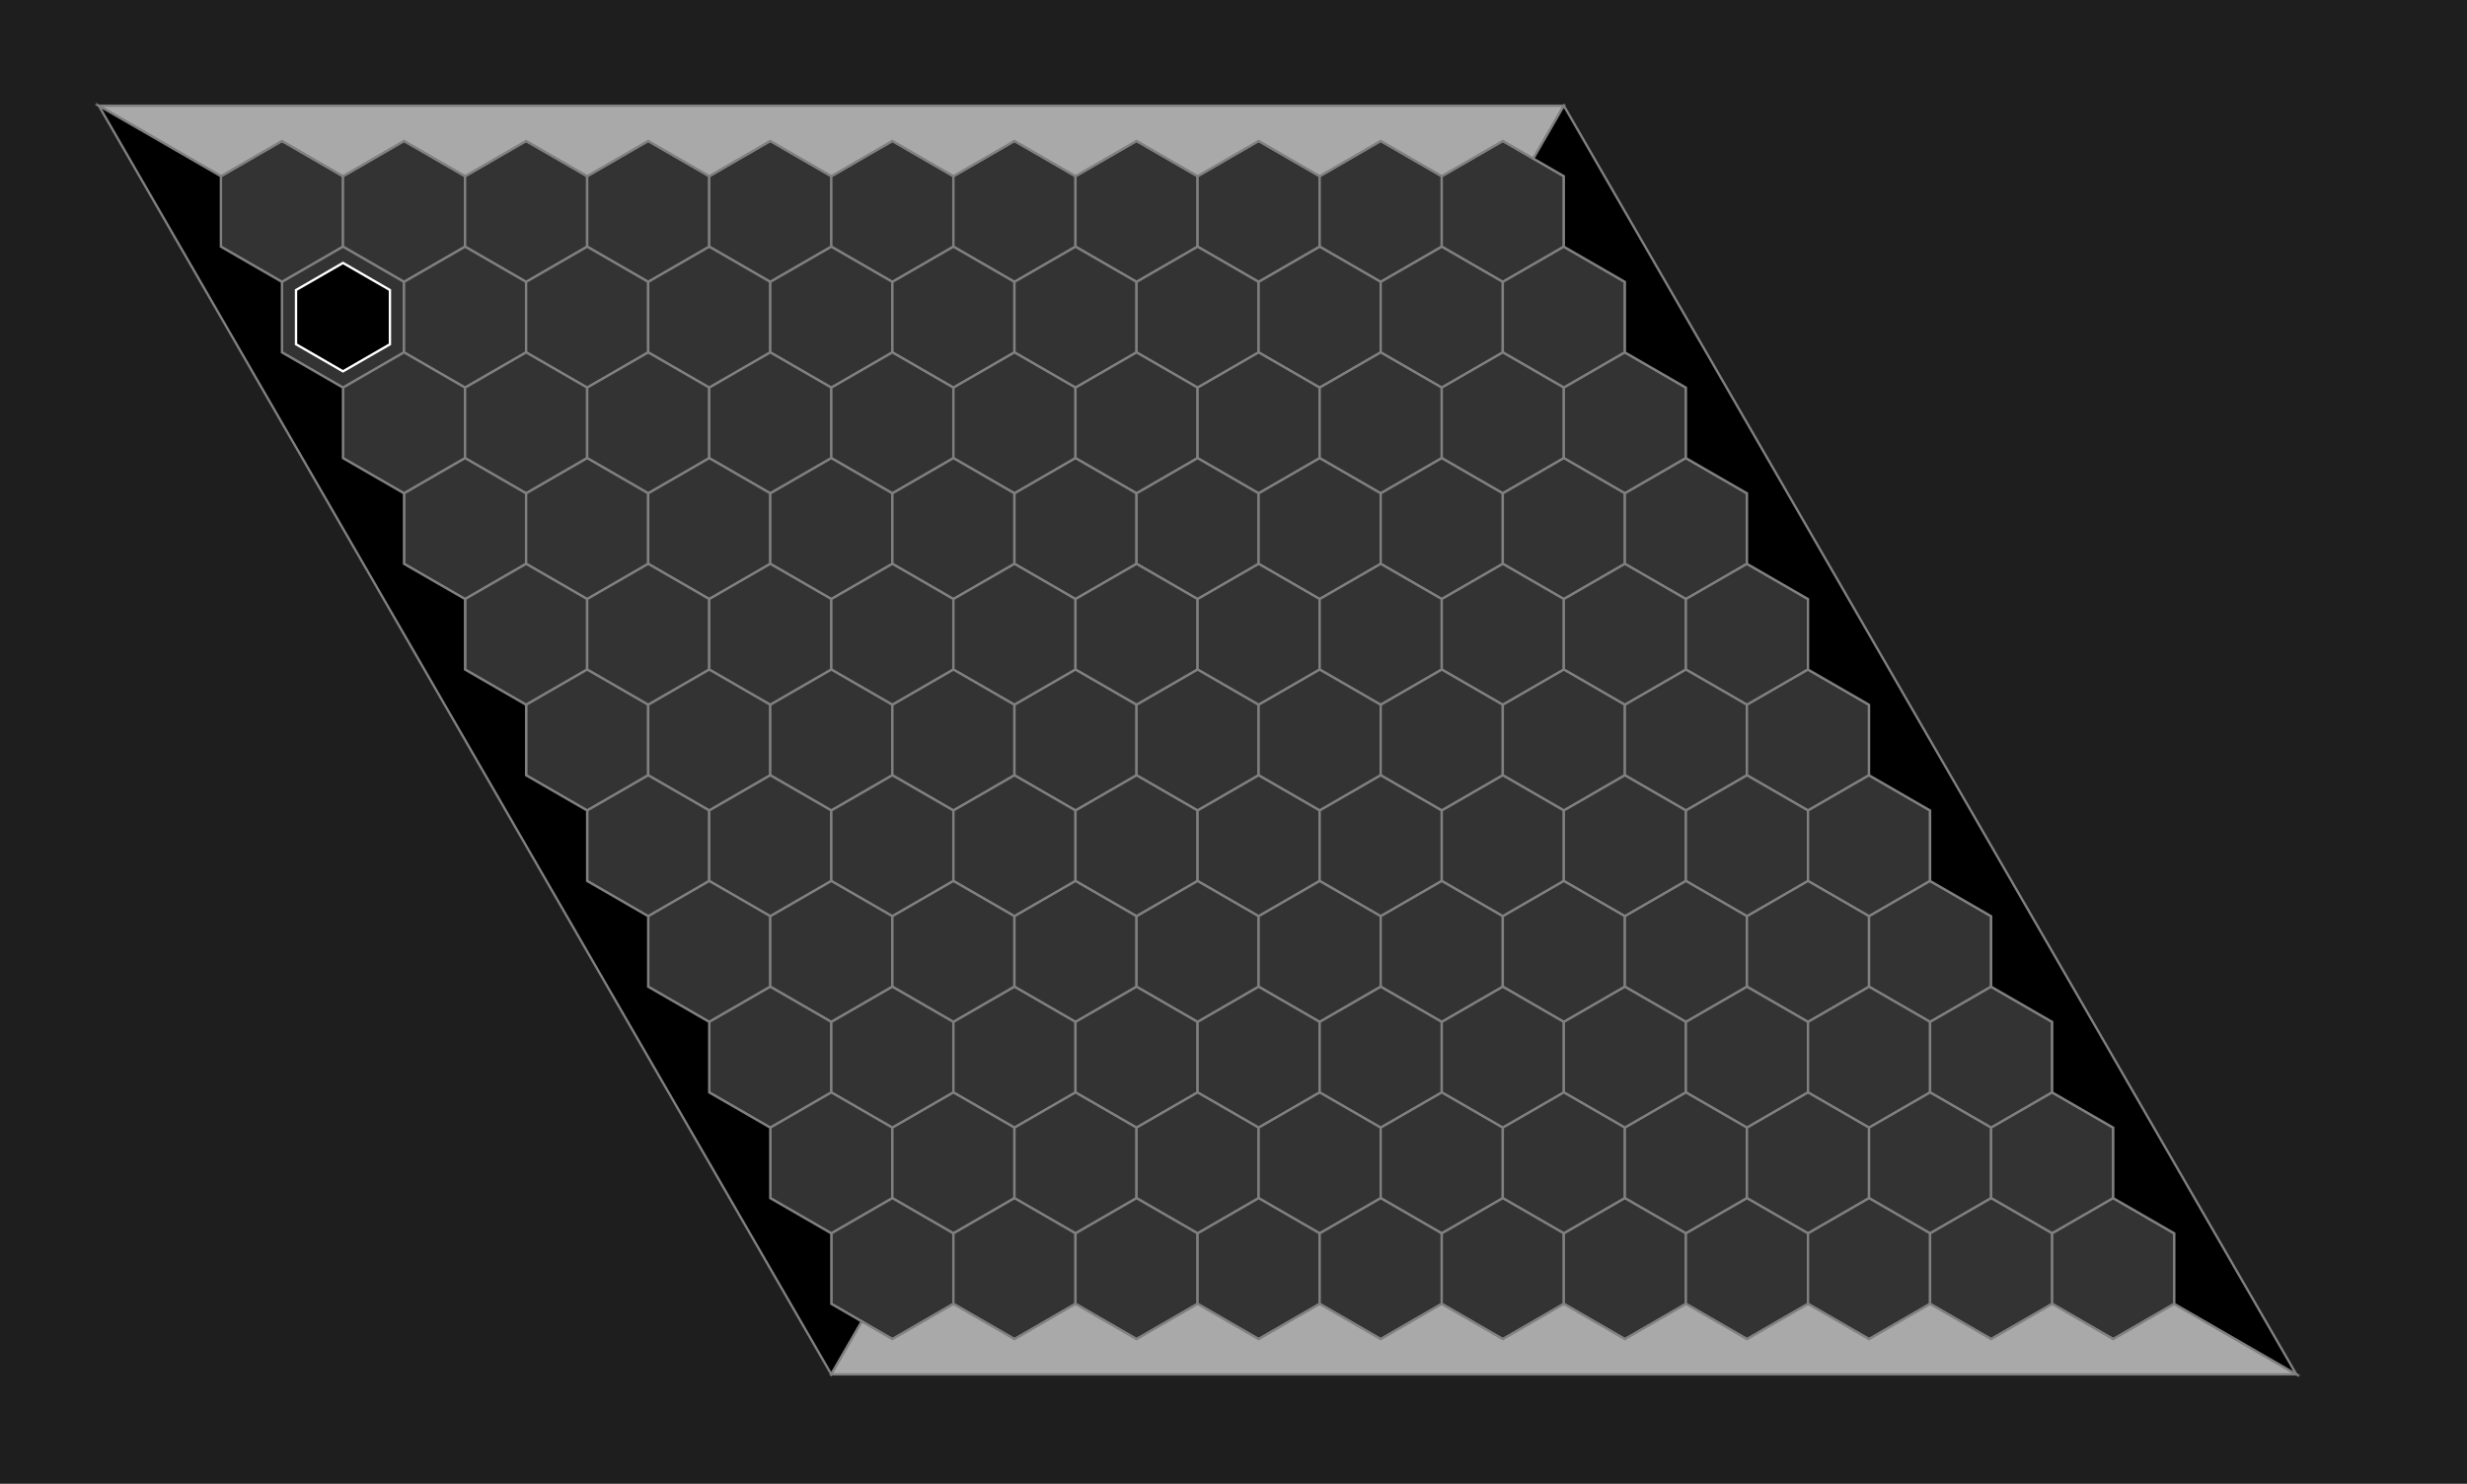
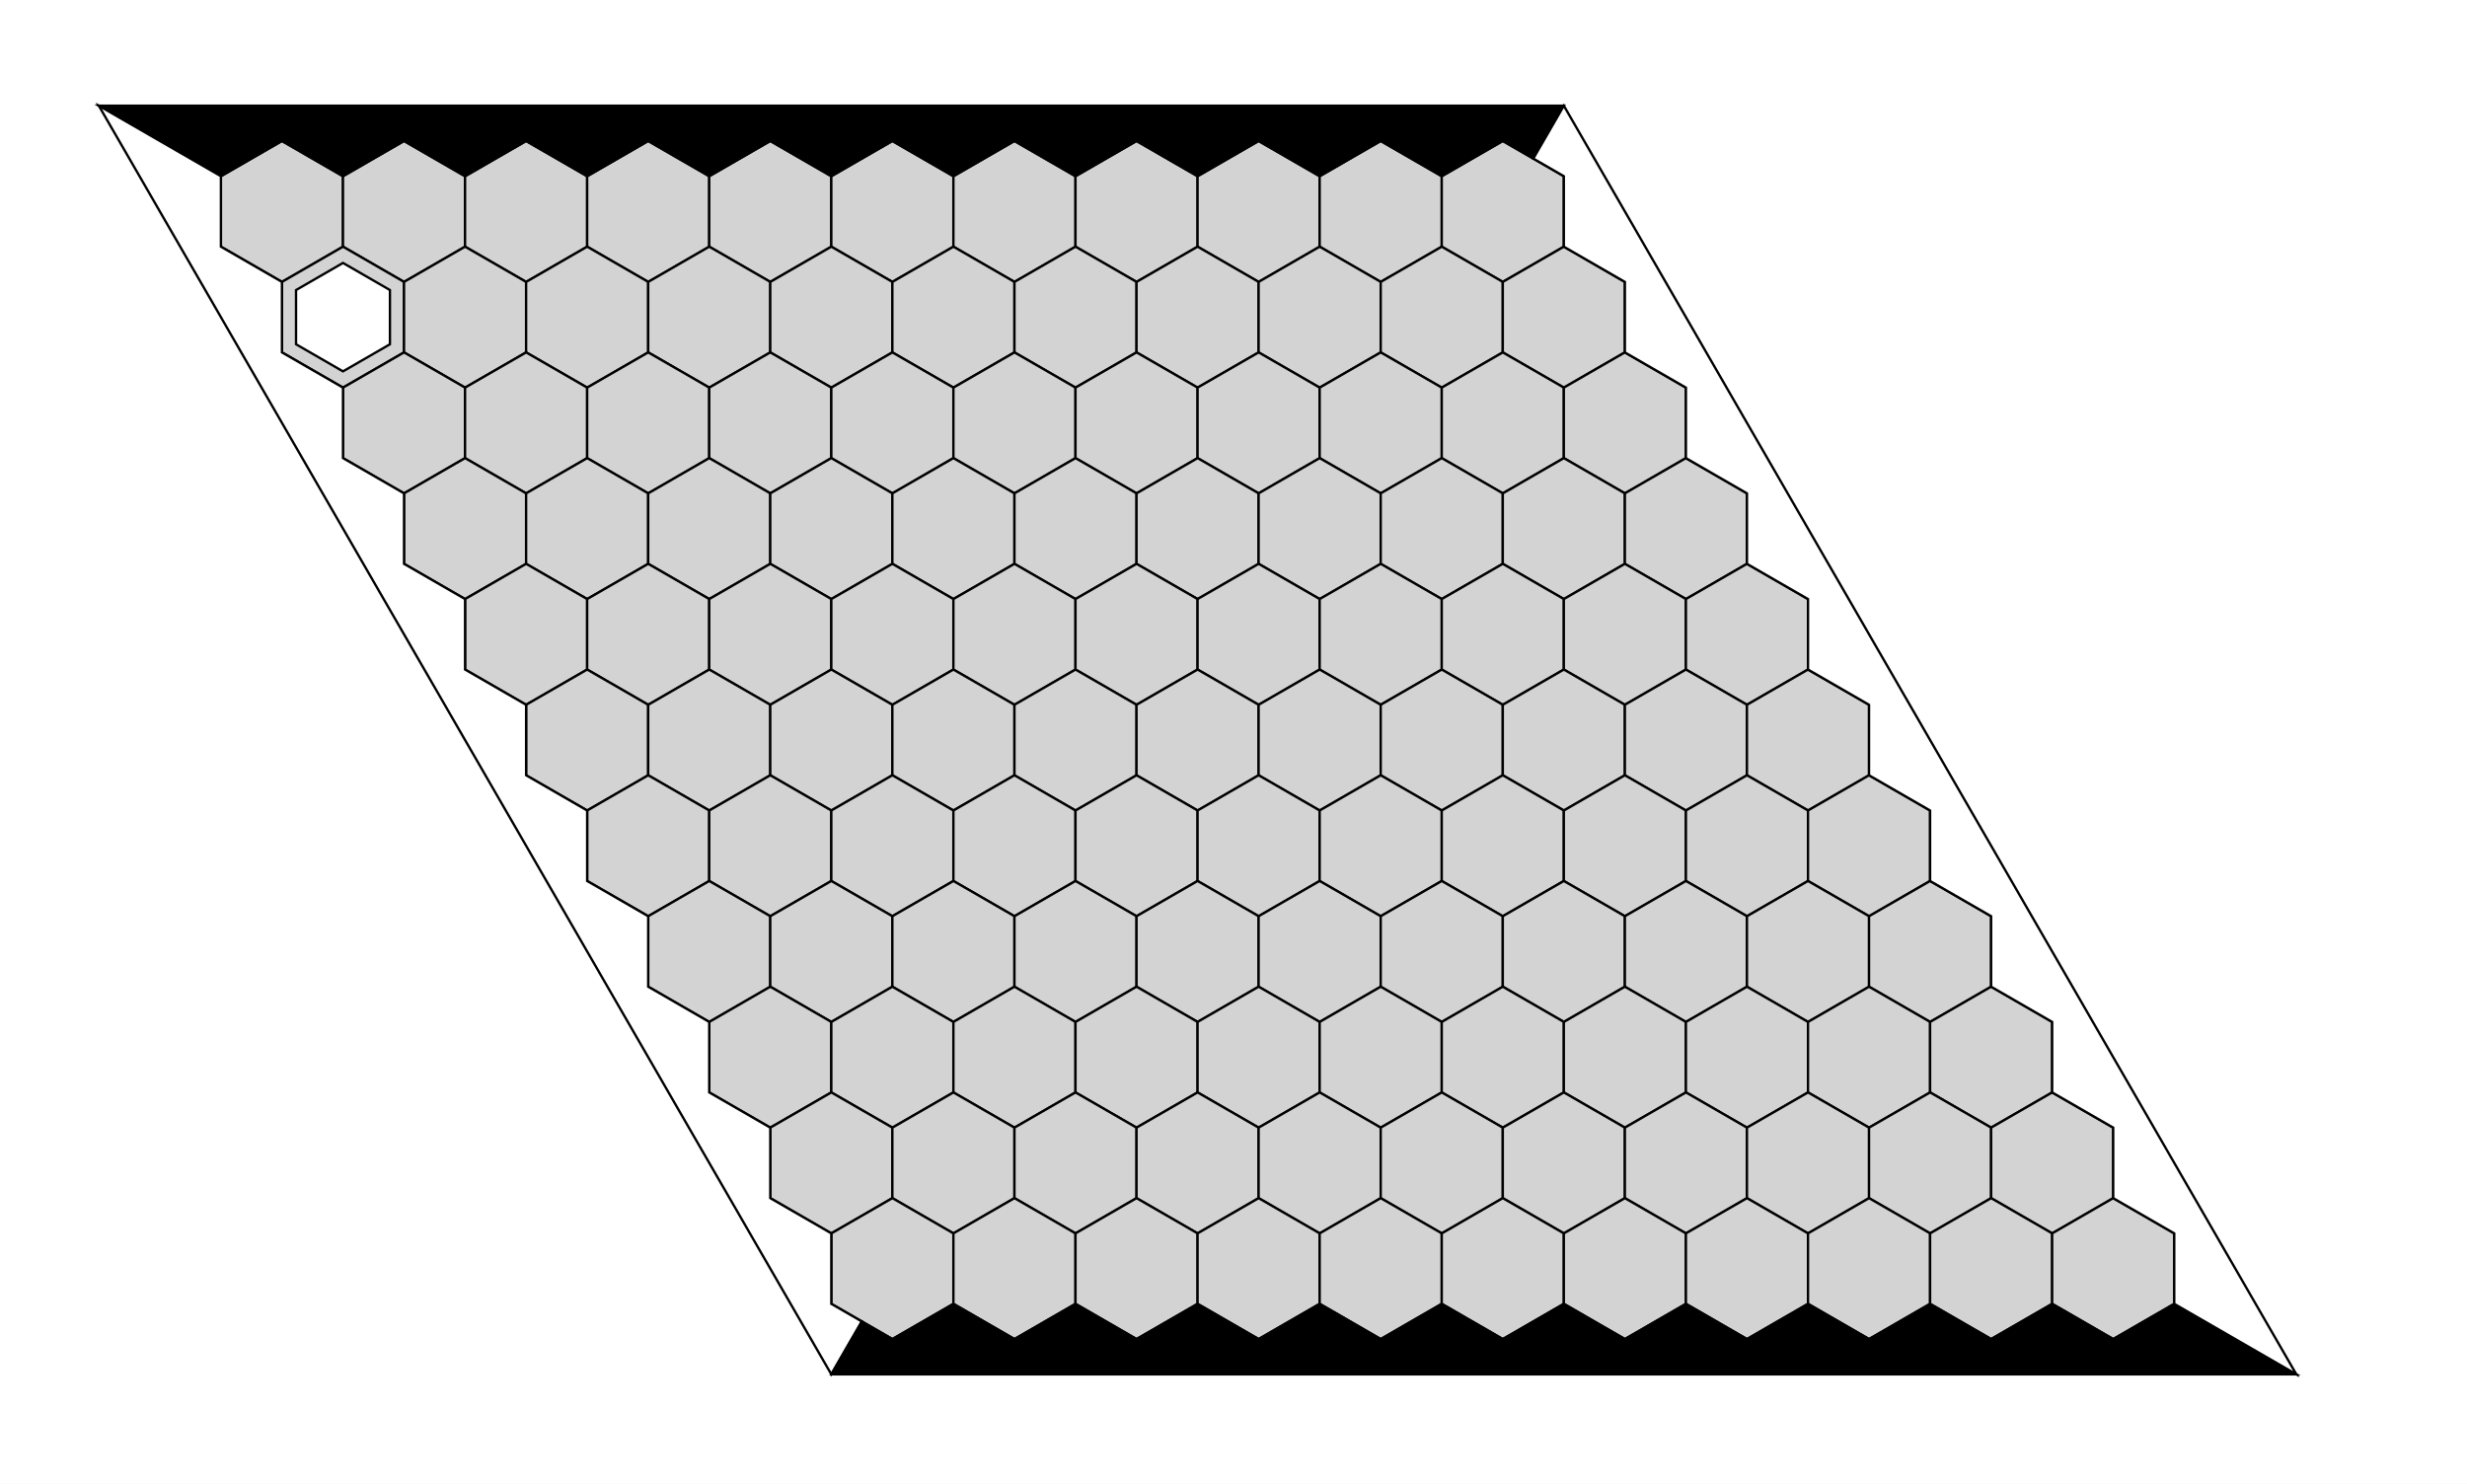
<svg xmlns="http://www.w3.org/2000/svg" baseProfile="full" height="315.789" version="1.1" width="525.0">
  <defs />
-   <rect fill="#1e1e1e" height="165.0" width="165.0" x="0" y="0" />
+   <rect fill="white" height="165.0" width="165.0" x="0" y="0" />
  <g transform="scale(1.0)">
-     <rect fill="#1e1e1e" height="315.789" width="525.0" x="0" y="0" />
+     <rect fill="white" height="315.789" width="525.0" x="0" y="0" />
    <g transform="translate(45.0,30.0) translate(15.0,15.0)">
-       <polygon fill="#333333" points="0.0,15.0 12.99,7.5 12.99,-7.5 -0.0,-15.0 -12.99,-7.5 -12.99,7.5" stroke="gray" stroke-width="0.5px" />
-       <polygon fill="#333333" points="25.981,15.0 38.971,7.5 38.971,-7.5 25.981,-15.0 12.99,-7.5 12.99,7.5" stroke="gray" stroke-width="0.5px" />
-       <polygon fill="#333333" points="51.962,15.0 64.952,7.5 64.952,-7.5 51.962,-15.0 38.971,-7.5 38.971,7.5" stroke="gray" stroke-width="0.5px" />
-       <polygon fill="#333333" points="77.942,15.0 90.933,7.5 90.933,-7.5 77.942,-15.0 64.952,-7.5 64.952,7.5" stroke="gray" stroke-width="0.5px" />
-       <polygon fill="#333333" points="103.923,15.0 116.913,7.5 116.913,-7.5 103.923,-15.0 90.933,-7.5 90.933,7.5" stroke="gray" stroke-width="0.5px" />
-       <polygon fill="#333333" points="129.904,15.0 142.894,7.5 142.894,-7.5 129.904,-15.0 116.913,-7.5 116.913,7.5" stroke="gray" stroke-width="0.5px" />
-       <polygon fill="#333333" points="155.885,15.0 168.875,7.5 168.875,-7.5 155.885,-15.0 142.894,-7.5 142.894,7.5" stroke="gray" stroke-width="0.5px" />
-       <polygon fill="#333333" points="181.865,15.0 194.856,7.5 194.856,-7.5 181.865,-15.0 168.875,-7.5 168.875,7.5" stroke="gray" stroke-width="0.5px" />
-       <polygon fill="#333333" points="207.846,15.0 220.837,7.5 220.837,-7.5 207.846,-15.0 194.856,-7.5 194.856,7.5" stroke="gray" stroke-width="0.5px" />
-       <polygon fill="#333333" points="233.827,15.0 246.817,7.5 246.817,-7.5 233.827,-15.0 220.837,-7.5 220.837,7.5" stroke="gray" stroke-width="0.5px" />
-       <polygon fill="#333333" points="259.808,15.0 272.798,7.5 272.798,-7.5 259.808,-15.0 246.817,-7.5 246.817,7.5" stroke="gray" stroke-width="0.5px" />
-       <polygon fill="#333333" points="12.99,37.5 25.981,30.0 25.981,15.0 12.99,7.5 0.0,15.0 0.0,30.0" stroke="gray" stroke-width="0.5px" />
-       <polygon fill="black" points="12.99,34.038 22.983,28.269 22.983,16.731 12.99,10.961 2.998,16.731 2.998,28.269" stroke="white" stroke-width="0.5px" />
-       <polygon fill="#333333" points="38.971,37.5 51.962,30.0 51.962,15.0 38.971,7.5 25.981,15.0 25.981,30.0" stroke="gray" stroke-width="0.5px" />
-       <polygon fill="#333333" points="64.952,37.5 77.942,30.0 77.942,15.0 64.952,7.5 51.962,15.0 51.962,30.0" stroke="gray" stroke-width="0.5px" />
-       <polygon fill="#333333" points="90.933,37.5 103.923,30.0 103.923,15.0 90.933,7.5 77.942,15.0 77.942,30.0" stroke="gray" stroke-width="0.5px" />
-       <polygon fill="#333333" points="116.913,37.5 129.904,30.0 129.904,15.0 116.913,7.5 103.923,15.0 103.923,30.0" stroke="gray" stroke-width="0.5px" />
-       <polygon fill="#333333" points="142.894,37.5 155.885,30.0 155.885,15.0 142.894,7.5 129.904,15.0 129.904,30.0" stroke="gray" stroke-width="0.5px" />
-       <polygon fill="#333333" points="168.875,37.5 181.865,30.0 181.865,15.0 168.875,7.5 155.885,15.0 155.885,30.0" stroke="gray" stroke-width="0.5px" />
-       <polygon fill="#333333" points="194.856,37.5 207.846,30.0 207.846,15.0 194.856,7.5 181.865,15.0 181.865,30.0" stroke="gray" stroke-width="0.5px" />
-       <polygon fill="#333333" points="220.837,37.5 233.827,30.0 233.827,15.0 220.837,7.5 207.846,15.0 207.846,30.0" stroke="gray" stroke-width="0.5px" />
-       <polygon fill="#333333" points="246.817,37.5 259.808,30.0 259.808,15.0 246.817,7.5 233.827,15.0 233.827,30.0" stroke="gray" stroke-width="0.5px" />
-       <polygon fill="#333333" points="272.798,37.5 285.788,30.0 285.788,15.0 272.798,7.5 259.808,15.0 259.808,30.0" stroke="gray" stroke-width="0.5px" />
-       <polygon fill="#333333" points="25.981,60.0 38.971,52.5 38.971,37.5 25.981,30.0 12.99,37.5 12.99,52.5" stroke="gray" stroke-width="0.5px" />
-       <polygon fill="#333333" points="51.962,60.0 64.952,52.5 64.952,37.5 51.962,30.0 38.971,37.5 38.971,52.5" stroke="gray" stroke-width="0.5px" />
-       <polygon fill="#333333" points="77.942,60.0 90.933,52.5 90.933,37.5 77.942,30.0 64.952,37.5 64.952,52.5" stroke="gray" stroke-width="0.5px" />
-       <polygon fill="#333333" points="103.923,60.0 116.913,52.5 116.913,37.5 103.923,30.0 90.933,37.5 90.933,52.5" stroke="gray" stroke-width="0.5px" />
-       <polygon fill="#333333" points="129.904,60.0 142.894,52.5 142.894,37.5 129.904,30.0 116.913,37.5 116.913,52.5" stroke="gray" stroke-width="0.5px" />
-       <polygon fill="#333333" points="155.885,60.0 168.875,52.5 168.875,37.5 155.885,30.0 142.894,37.5 142.894,52.5" stroke="gray" stroke-width="0.5px" />
-       <polygon fill="#333333" points="181.865,60.0 194.856,52.5 194.856,37.5 181.865,30.0 168.875,37.5 168.875,52.5" stroke="gray" stroke-width="0.5px" />
-       <polygon fill="#333333" points="207.846,60.0 220.837,52.5 220.837,37.5 207.846,30.0 194.856,37.5 194.856,52.5" stroke="gray" stroke-width="0.5px" />
-       <polygon fill="#333333" points="233.827,60.0 246.817,52.5 246.817,37.5 233.827,30.0 220.837,37.5 220.837,52.5" stroke="gray" stroke-width="0.5px" />
-       <polygon fill="#333333" points="259.808,60.0 272.798,52.5 272.798,37.5 259.808,30.0 246.817,37.5 246.817,52.5" stroke="gray" stroke-width="0.5px" />
-       <polygon fill="#333333" points="285.788,60.0 298.779,52.5 298.779,37.5 285.788,30.0 272.798,37.5 272.798,52.5" stroke="gray" stroke-width="0.5px" />
-       <polygon fill="#333333" points="38.971,82.5 51.962,75.0 51.962,60.0 38.971,52.5 25.981,60.0 25.981,75.0" stroke="gray" stroke-width="0.5px" />
-       <polygon fill="#333333" points="64.952,82.5 77.942,75.0 77.942,60.0 64.952,52.5 51.962,60.0 51.962,75.0" stroke="gray" stroke-width="0.5px" />
-       <polygon fill="#333333" points="90.933,82.5 103.923,75.0 103.923,60.0 90.933,52.5 77.942,60.0 77.942,75.0" stroke="gray" stroke-width="0.5px" />
-       <polygon fill="#333333" points="116.913,82.5 129.904,75.0 129.904,60.0 116.913,52.5 103.923,60.0 103.923,75.0" stroke="gray" stroke-width="0.5px" />
-       <polygon fill="#333333" points="142.894,82.5 155.885,75.0 155.885,60.0 142.894,52.5 129.904,60.0 129.904,75.0" stroke="gray" stroke-width="0.5px" />
-       <polygon fill="#333333" points="168.875,82.5 181.865,75.0 181.865,60.0 168.875,52.5 155.885,60.0 155.885,75.0" stroke="gray" stroke-width="0.5px" />
-       <polygon fill="#333333" points="194.856,82.5 207.846,75.0 207.846,60.0 194.856,52.5 181.865,60.0 181.865,75.0" stroke="gray" stroke-width="0.5px" />
-       <polygon fill="#333333" points="220.837,82.5 233.827,75.0 233.827,60.0 220.837,52.5 207.846,60.0 207.846,75.0" stroke="gray" stroke-width="0.5px" />
-       <polygon fill="#333333" points="246.817,82.5 259.808,75.0 259.808,60.0 246.817,52.5 233.827,60.0 233.827,75.0" stroke="gray" stroke-width="0.5px" />
-       <polygon fill="#333333" points="272.798,82.5 285.788,75.0 285.788,60.0 272.798,52.5 259.808,60.0 259.808,75.0" stroke="gray" stroke-width="0.5px" />
-       <polygon fill="#333333" points="298.779,82.5 311.769,75.0 311.769,60.0 298.779,52.5 285.788,60.0 285.788,75.0" stroke="gray" stroke-width="0.5px" />
-       <polygon fill="#333333" points="51.962,105.0 64.952,97.5 64.952,82.5 51.962,75.0 38.971,82.5 38.971,97.5" stroke="gray" stroke-width="0.5px" />
-       <polygon fill="#333333" points="77.942,105.0 90.933,97.5 90.933,82.5 77.942,75.0 64.952,82.5 64.952,97.5" stroke="gray" stroke-width="0.5px" />
-       <polygon fill="#333333" points="103.923,105.0 116.913,97.5 116.913,82.5 103.923,75.0 90.933,82.5 90.933,97.5" stroke="gray" stroke-width="0.5px" />
-       <polygon fill="#333333" points="129.904,105.0 142.894,97.5 142.894,82.5 129.904,75.0 116.913,82.5 116.913,97.5" stroke="gray" stroke-width="0.5px" />
-       <polygon fill="#333333" points="155.885,105.0 168.875,97.5 168.875,82.5 155.885,75.0 142.894,82.5 142.894,97.5" stroke="gray" stroke-width="0.5px" />
-       <polygon fill="#333333" points="181.865,105.0 194.856,97.5 194.856,82.5 181.865,75.0 168.875,82.5 168.875,97.5" stroke="gray" stroke-width="0.5px" />
-       <polygon fill="#333333" points="207.846,105.0 220.837,97.5 220.837,82.5 207.846,75.0 194.856,82.5 194.856,97.5" stroke="gray" stroke-width="0.5px" />
-       <polygon fill="#333333" points="233.827,105.0 246.817,97.5 246.817,82.5 233.827,75.0 220.837,82.5 220.837,97.5" stroke="gray" stroke-width="0.5px" />
-       <polygon fill="#333333" points="259.808,105.0 272.798,97.5 272.798,82.5 259.808,75.0 246.817,82.5 246.817,97.5" stroke="gray" stroke-width="0.5px" />
-       <polygon fill="#333333" points="285.788,105.0 298.779,97.5 298.779,82.5 285.788,75.0 272.798,82.5 272.798,97.5" stroke="gray" stroke-width="0.5px" />
-       <polygon fill="#333333" points="311.769,105.0 324.76,97.5 324.76,82.5 311.769,75.0 298.779,82.5 298.779,97.5" stroke="gray" stroke-width="0.5px" />
-       <polygon fill="#333333" points="64.952,127.5 77.942,120.0 77.942,105.0 64.952,97.5 51.962,105.0 51.962,120.0" stroke="gray" stroke-width="0.5px" />
-       <polygon fill="#333333" points="90.933,127.5 103.923,120.0 103.923,105.0 90.933,97.5 77.942,105.0 77.942,120.0" stroke="gray" stroke-width="0.5px" />
-       <polygon fill="#333333" points="116.913,127.5 129.904,120.0 129.904,105.0 116.913,97.5 103.923,105.0 103.923,120.0" stroke="gray" stroke-width="0.5px" />
-       <polygon fill="#333333" points="142.894,127.5 155.885,120.0 155.885,105.0 142.894,97.5 129.904,105.0 129.904,120.0" stroke="gray" stroke-width="0.5px" />
-       <polygon fill="#333333" points="168.875,127.5 181.865,120.0 181.865,105.0 168.875,97.5 155.885,105.0 155.885,120.0" stroke="gray" stroke-width="0.5px" />
-       <polygon fill="#333333" points="194.856,127.5 207.846,120.0 207.846,105.0 194.856,97.5 181.865,105.0 181.865,120.0" stroke="gray" stroke-width="0.5px" />
-       <polygon fill="#333333" points="220.837,127.5 233.827,120.0 233.827,105.0 220.837,97.5 207.846,105.0 207.846,120.0" stroke="gray" stroke-width="0.5px" />
-       <polygon fill="#333333" points="246.817,127.5 259.808,120.0 259.808,105.0 246.817,97.5 233.827,105.0 233.827,120.0" stroke="gray" stroke-width="0.5px" />
-       <polygon fill="#333333" points="272.798,127.5 285.788,120.0 285.788,105.0 272.798,97.5 259.808,105.0 259.808,120.0" stroke="gray" stroke-width="0.5px" />
-       <polygon fill="#333333" points="298.779,127.5 311.769,120.0 311.769,105.0 298.779,97.5 285.788,105.0 285.788,120.0" stroke="gray" stroke-width="0.5px" />
-       <polygon fill="#333333" points="324.76,127.5 337.75,120.0 337.75,105.0 324.76,97.5 311.769,105.0 311.769,120.0" stroke="gray" stroke-width="0.5px" />
-       <polygon fill="#333333" points="77.942,150.0 90.933,142.5 90.933,127.5 77.942,120.0 64.952,127.5 64.952,142.5" stroke="gray" stroke-width="0.5px" />
-       <polygon fill="#333333" points="103.923,150.0 116.913,142.5 116.913,127.5 103.923,120.0 90.933,127.5 90.933,142.5" stroke="gray" stroke-width="0.5px" />
-       <polygon fill="#333333" points="129.904,150.0 142.894,142.5 142.894,127.5 129.904,120.0 116.913,127.5 116.913,142.5" stroke="gray" stroke-width="0.5px" />
-       <polygon fill="#333333" points="155.885,150.0 168.875,142.5 168.875,127.5 155.885,120.0 142.894,127.5 142.894,142.5" stroke="gray" stroke-width="0.5px" />
-       <polygon fill="#333333" points="181.865,150.0 194.856,142.5 194.856,127.5 181.865,120.0 168.875,127.5 168.875,142.5" stroke="gray" stroke-width="0.5px" />
-       <polygon fill="#333333" points="207.846,150.0 220.837,142.5 220.837,127.5 207.846,120.0 194.856,127.5 194.856,142.5" stroke="gray" stroke-width="0.5px" />
-       <polygon fill="#333333" points="233.827,150.0 246.817,142.5 246.817,127.5 233.827,120.0 220.837,127.5 220.837,142.5" stroke="gray" stroke-width="0.5px" />
-       <polygon fill="#333333" points="259.808,150.0 272.798,142.5 272.798,127.5 259.808,120.0 246.817,127.5 246.817,142.5" stroke="gray" stroke-width="0.5px" />
-       <polygon fill="#333333" points="285.788,150.0 298.779,142.5 298.779,127.5 285.788,120.0 272.798,127.5 272.798,142.5" stroke="gray" stroke-width="0.5px" />
-       <polygon fill="#333333" points="311.769,150.0 324.76,142.5 324.76,127.5 311.769,120.0 298.779,127.5 298.779,142.5" stroke="gray" stroke-width="0.5px" />
-       <polygon fill="#333333" points="337.75,150.0 350.74,142.5 350.74,127.5 337.75,120.0 324.76,127.5 324.76,142.5" stroke="gray" stroke-width="0.5px" />
-       <polygon fill="#333333" points="90.933,172.5 103.923,165.0 103.923,150.0 90.933,142.5 77.942,150.0 77.942,165.0" stroke="gray" stroke-width="0.5px" />
-       <polygon fill="#333333" points="116.913,172.5 129.904,165.0 129.904,150.0 116.913,142.5 103.923,150.0 103.923,165.0" stroke="gray" stroke-width="0.5px" />
-       <polygon fill="#333333" points="142.894,172.5 155.885,165.0 155.885,150.0 142.894,142.5 129.904,150.0 129.904,165.0" stroke="gray" stroke-width="0.5px" />
-       <polygon fill="#333333" points="168.875,172.5 181.865,165.0 181.865,150.0 168.875,142.5 155.885,150.0 155.885,165.0" stroke="gray" stroke-width="0.5px" />
-       <polygon fill="#333333" points="194.856,172.5 207.846,165.0 207.846,150.0 194.856,142.5 181.865,150.0 181.865,165.0" stroke="gray" stroke-width="0.5px" />
-       <polygon fill="#333333" points="220.837,172.5 233.827,165.0 233.827,150.0 220.837,142.5 207.846,150.0 207.846,165.0" stroke="gray" stroke-width="0.5px" />
-       <polygon fill="#333333" points="246.817,172.5 259.808,165.0 259.808,150.0 246.817,142.5 233.827,150.0 233.827,165.0" stroke="gray" stroke-width="0.5px" />
-       <polygon fill="#333333" points="272.798,172.5 285.788,165.0 285.788,150.0 272.798,142.5 259.808,150.0 259.808,165.0" stroke="gray" stroke-width="0.5px" />
-       <polygon fill="#333333" points="298.779,172.5 311.769,165.0 311.769,150.0 298.779,142.5 285.788,150.0 285.788,165.0" stroke="gray" stroke-width="0.5px" />
-       <polygon fill="#333333" points="324.76,172.5 337.75,165.0 337.75,150.0 324.76,142.5 311.769,150.0 311.769,165.0" stroke="gray" stroke-width="0.5px" />
-       <polygon fill="#333333" points="350.74,172.5 363.731,165.0 363.731,150.0 350.74,142.5 337.75,150.0 337.75,165.0" stroke="gray" stroke-width="0.5px" />
-       <polygon fill="#333333" points="103.923,195.0 116.913,187.5 116.913,172.5 103.923,165.0 90.933,172.5 90.933,187.5" stroke="gray" stroke-width="0.5px" />
-       <polygon fill="#333333" points="129.904,195.0 142.894,187.5 142.894,172.5 129.904,165.0 116.913,172.5 116.913,187.5" stroke="gray" stroke-width="0.5px" />
-       <polygon fill="#333333" points="155.885,195.0 168.875,187.5 168.875,172.5 155.885,165.0 142.894,172.5 142.894,187.5" stroke="gray" stroke-width="0.5px" />
-       <polygon fill="#333333" points="181.865,195.0 194.856,187.5 194.856,172.5 181.865,165.0 168.875,172.5 168.875,187.5" stroke="gray" stroke-width="0.5px" />
-       <polygon fill="#333333" points="207.846,195.0 220.837,187.5 220.837,172.5 207.846,165.0 194.856,172.5 194.856,187.5" stroke="gray" stroke-width="0.5px" />
-       <polygon fill="#333333" points="233.827,195.0 246.817,187.5 246.817,172.5 233.827,165.0 220.837,172.5 220.837,187.5" stroke="gray" stroke-width="0.5px" />
-       <polygon fill="#333333" points="259.808,195.0 272.798,187.5 272.798,172.5 259.808,165.0 246.817,172.5 246.817,187.5" stroke="gray" stroke-width="0.5px" />
-       <polygon fill="#333333" points="285.788,195.0 298.779,187.5 298.779,172.5 285.788,165.0 272.798,172.5 272.798,187.5" stroke="gray" stroke-width="0.5px" />
-       <polygon fill="#333333" points="311.769,195.0 324.76,187.5 324.76,172.5 311.769,165.0 298.779,172.5 298.779,187.5" stroke="gray" stroke-width="0.5px" />
-       <polygon fill="#333333" points="337.75,195.0 350.74,187.5 350.74,172.5 337.75,165.0 324.76,172.5 324.76,187.5" stroke="gray" stroke-width="0.5px" />
-       <polygon fill="#333333" points="363.731,195.0 376.721,187.5 376.721,172.5 363.731,165.0 350.74,172.5 350.74,187.5" stroke="gray" stroke-width="0.5px" />
-       <polygon fill="#333333" points="116.913,217.5 129.904,210.0 129.904,195.0 116.913,187.5 103.923,195.0 103.923,210.0" stroke="gray" stroke-width="0.5px" />
-       <polygon fill="#333333" points="142.894,217.5 155.885,210.0 155.885,195.0 142.894,187.5 129.904,195.0 129.904,210.0" stroke="gray" stroke-width="0.5px" />
-       <polygon fill="#333333" points="168.875,217.5 181.865,210.0 181.865,195.0 168.875,187.5 155.885,195.0 155.885,210.0" stroke="gray" stroke-width="0.5px" />
-       <polygon fill="#333333" points="194.856,217.5 207.846,210.0 207.846,195.0 194.856,187.5 181.865,195.0 181.865,210.0" stroke="gray" stroke-width="0.5px" />
-       <polygon fill="#333333" points="220.837,217.5 233.827,210.0 233.827,195.0 220.837,187.5 207.846,195.0 207.846,210.0" stroke="gray" stroke-width="0.5px" />
-       <polygon fill="#333333" points="246.817,217.5 259.808,210.0 259.808,195.0 246.817,187.5 233.827,195.0 233.827,210.0" stroke="gray" stroke-width="0.5px" />
-       <polygon fill="#333333" points="272.798,217.5 285.788,210.0 285.788,195.0 272.798,187.5 259.808,195.0 259.808,210.0" stroke="gray" stroke-width="0.5px" />
-       <polygon fill="#333333" points="298.779,217.5 311.769,210.0 311.769,195.0 298.779,187.5 285.788,195.0 285.788,210.0" stroke="gray" stroke-width="0.5px" />
-       <polygon fill="#333333" points="324.76,217.5 337.75,210.0 337.75,195.0 324.76,187.5 311.769,195.0 311.769,210.0" stroke="gray" stroke-width="0.5px" />
-       <polygon fill="#333333" points="350.74,217.5 363.731,210.0 363.731,195.0 350.74,187.5 337.75,195.0 337.75,210.0" stroke="gray" stroke-width="0.5px" />
-       <polygon fill="#333333" points="376.721,217.5 389.711,210.0 389.711,195.0 376.721,187.5 363.731,195.0 363.731,210.0" stroke="gray" stroke-width="0.5px" />
-       <polygon fill="#333333" points="129.904,240.0 142.894,232.5 142.894,217.5 129.904,210.0 116.913,217.5 116.913,232.5" stroke="gray" stroke-width="0.5px" />
-       <polygon fill="#333333" points="155.885,240.0 168.875,232.5 168.875,217.5 155.885,210.0 142.894,217.5 142.894,232.5" stroke="gray" stroke-width="0.5px" />
-       <polygon fill="#333333" points="181.865,240.0 194.856,232.5 194.856,217.5 181.865,210.0 168.875,217.5 168.875,232.5" stroke="gray" stroke-width="0.5px" />
-       <polygon fill="#333333" points="207.846,240.0 220.837,232.5 220.837,217.5 207.846,210.0 194.856,217.5 194.856,232.5" stroke="gray" stroke-width="0.5px" />
-       <polygon fill="#333333" points="233.827,240.0 246.817,232.5 246.817,217.5 233.827,210.0 220.837,217.5 220.837,232.5" stroke="gray" stroke-width="0.5px" />
-       <polygon fill="#333333" points="259.808,240.0 272.798,232.5 272.798,217.5 259.808,210.0 246.817,217.5 246.817,232.5" stroke="gray" stroke-width="0.5px" />
-       <polygon fill="#333333" points="285.788,240.0 298.779,232.5 298.779,217.5 285.788,210.0 272.798,217.5 272.798,232.5" stroke="gray" stroke-width="0.5px" />
-       <polygon fill="#333333" points="311.769,240.0 324.76,232.5 324.76,217.5 311.769,210.0 298.779,217.5 298.779,232.5" stroke="gray" stroke-width="0.5px" />
-       <polygon fill="#333333" points="337.75,240.0 350.74,232.5 350.74,217.5 337.75,210.0 324.76,217.5 324.76,232.5" stroke="gray" stroke-width="0.5px" />
-       <polygon fill="#333333" points="363.731,240.0 376.721,232.5 376.721,217.5 363.731,210.0 350.74,217.5 350.74,232.5" stroke="gray" stroke-width="0.5px" />
-       <polygon fill="#333333" points="389.711,240.0 402.702,232.5 402.702,217.5 389.711,210.0 376.721,217.5 376.721,232.5" stroke="gray" stroke-width="0.5px" />
+       <polygon fill="lightgray" points="0.0,15.0 12.99,7.5 12.99,-7.5 -0.0,-15.0 -12.99,-7.5 -12.99,7.5" stroke="black" stroke-width="0.5px" />
+       <polygon fill="lightgray" points="25.981,15.0 38.971,7.5 38.971,-7.5 25.981,-15.0 12.99,-7.5 12.99,7.5" stroke="black" stroke-width="0.5px" />
+       <polygon fill="lightgray" points="51.962,15.0 64.952,7.5 64.952,-7.5 51.962,-15.0 38.971,-7.5 38.971,7.5" stroke="black" stroke-width="0.5px" />
+       <polygon fill="lightgray" points="77.942,15.0 90.933,7.5 90.933,-7.5 77.942,-15.0 64.952,-7.5 64.952,7.5" stroke="black" stroke-width="0.5px" />
+       <polygon fill="lightgray" points="103.923,15.0 116.913,7.5 116.913,-7.5 103.923,-15.0 90.933,-7.5 90.933,7.5" stroke="black" stroke-width="0.5px" />
+       <polygon fill="lightgray" points="129.904,15.0 142.894,7.5 142.894,-7.5 129.904,-15.0 116.913,-7.5 116.913,7.5" stroke="black" stroke-width="0.5px" />
+       <polygon fill="lightgray" points="155.885,15.0 168.875,7.5 168.875,-7.5 155.885,-15.0 142.894,-7.5 142.894,7.5" stroke="black" stroke-width="0.5px" />
+       <polygon fill="lightgray" points="181.865,15.0 194.856,7.5 194.856,-7.5 181.865,-15.0 168.875,-7.5 168.875,7.5" stroke="black" stroke-width="0.5px" />
+       <polygon fill="lightgray" points="207.846,15.0 220.837,7.5 220.837,-7.5 207.846,-15.0 194.856,-7.5 194.856,7.5" stroke="black" stroke-width="0.5px" />
+       <polygon fill="lightgray" points="233.827,15.0 246.817,7.5 246.817,-7.5 233.827,-15.0 220.837,-7.5 220.837,7.5" stroke="black" stroke-width="0.5px" />
+       <polygon fill="lightgray" points="259.808,15.0 272.798,7.5 272.798,-7.5 259.808,-15.0 246.817,-7.5 246.817,7.5" stroke="black" stroke-width="0.5px" />
+       <polygon fill="lightgray" points="12.99,37.5 25.981,30.0 25.981,15.0 12.99,7.5 0.0,15.0 0.0,30.0" stroke="black" stroke-width="0.5px" />
+       <polygon fill="white" points="12.99,34.038 22.983,28.269 22.983,16.731 12.99,10.961 2.998,16.731 2.998,28.269" stroke="black" stroke-width="0.5px" />
+       <polygon fill="lightgray" points="38.971,37.5 51.962,30.0 51.962,15.0 38.971,7.5 25.981,15.0 25.981,30.0" stroke="black" stroke-width="0.5px" />
+       <polygon fill="lightgray" points="64.952,37.5 77.942,30.0 77.942,15.0 64.952,7.5 51.962,15.0 51.962,30.0" stroke="black" stroke-width="0.5px" />
+       <polygon fill="lightgray" points="90.933,37.5 103.923,30.0 103.923,15.0 90.933,7.5 77.942,15.0 77.942,30.0" stroke="black" stroke-width="0.5px" />
+       <polygon fill="lightgray" points="116.913,37.5 129.904,30.0 129.904,15.0 116.913,7.5 103.923,15.0 103.923,30.0" stroke="black" stroke-width="0.5px" />
+       <polygon fill="lightgray" points="142.894,37.5 155.885,30.0 155.885,15.0 142.894,7.5 129.904,15.0 129.904,30.0" stroke="black" stroke-width="0.5px" />
+       <polygon fill="lightgray" points="168.875,37.5 181.865,30.0 181.865,15.0 168.875,7.5 155.885,15.0 155.885,30.0" stroke="black" stroke-width="0.5px" />
+       <polygon fill="lightgray" points="194.856,37.5 207.846,30.0 207.846,15.0 194.856,7.5 181.865,15.0 181.865,30.0" stroke="black" stroke-width="0.5px" />
+       <polygon fill="lightgray" points="220.837,37.5 233.827,30.0 233.827,15.0 220.837,7.5 207.846,15.0 207.846,30.0" stroke="black" stroke-width="0.5px" />
+       <polygon fill="lightgray" points="246.817,37.5 259.808,30.0 259.808,15.0 246.817,7.5 233.827,15.0 233.827,30.0" stroke="black" stroke-width="0.5px" />
+       <polygon fill="lightgray" points="272.798,37.5 285.788,30.0 285.788,15.0 272.798,7.5 259.808,15.0 259.808,30.0" stroke="black" stroke-width="0.5px" />
+       <polygon fill="lightgray" points="25.981,60.0 38.971,52.5 38.971,37.5 25.981,30.0 12.99,37.5 12.99,52.5" stroke="black" stroke-width="0.5px" />
+       <polygon fill="lightgray" points="51.962,60.0 64.952,52.5 64.952,37.5 51.962,30.0 38.971,37.5 38.971,52.5" stroke="black" stroke-width="0.5px" />
+       <polygon fill="lightgray" points="77.942,60.0 90.933,52.5 90.933,37.5 77.942,30.0 64.952,37.5 64.952,52.5" stroke="black" stroke-width="0.5px" />
+       <polygon fill="lightgray" points="103.923,60.0 116.913,52.5 116.913,37.5 103.923,30.0 90.933,37.5 90.933,52.5" stroke="black" stroke-width="0.5px" />
+       <polygon fill="lightgray" points="129.904,60.0 142.894,52.5 142.894,37.5 129.904,30.0 116.913,37.5 116.913,52.5" stroke="black" stroke-width="0.5px" />
+       <polygon fill="lightgray" points="155.885,60.0 168.875,52.5 168.875,37.5 155.885,30.0 142.894,37.5 142.894,52.5" stroke="black" stroke-width="0.5px" />
+       <polygon fill="lightgray" points="181.865,60.0 194.856,52.5 194.856,37.5 181.865,30.0 168.875,37.5 168.875,52.5" stroke="black" stroke-width="0.5px" />
+       <polygon fill="lightgray" points="207.846,60.0 220.837,52.5 220.837,37.5 207.846,30.0 194.856,37.5 194.856,52.5" stroke="black" stroke-width="0.5px" />
+       <polygon fill="lightgray" points="233.827,60.0 246.817,52.5 246.817,37.5 233.827,30.0 220.837,37.5 220.837,52.5" stroke="black" stroke-width="0.5px" />
+       <polygon fill="lightgray" points="259.808,60.0 272.798,52.5 272.798,37.5 259.808,30.0 246.817,37.5 246.817,52.5" stroke="black" stroke-width="0.5px" />
+       <polygon fill="lightgray" points="285.788,60.0 298.779,52.5 298.779,37.5 285.788,30.0 272.798,37.5 272.798,52.5" stroke="black" stroke-width="0.5px" />
+       <polygon fill="lightgray" points="38.971,82.5 51.962,75.0 51.962,60.0 38.971,52.5 25.981,60.0 25.981,75.0" stroke="black" stroke-width="0.5px" />
+       <polygon fill="lightgray" points="64.952,82.5 77.942,75.0 77.942,60.0 64.952,52.5 51.962,60.0 51.962,75.0" stroke="black" stroke-width="0.5px" />
+       <polygon fill="lightgray" points="90.933,82.5 103.923,75.0 103.923,60.0 90.933,52.5 77.942,60.0 77.942,75.0" stroke="black" stroke-width="0.5px" />
+       <polygon fill="lightgray" points="116.913,82.5 129.904,75.0 129.904,60.0 116.913,52.5 103.923,60.0 103.923,75.0" stroke="black" stroke-width="0.5px" />
+       <polygon fill="lightgray" points="142.894,82.5 155.885,75.0 155.885,60.0 142.894,52.5 129.904,60.0 129.904,75.0" stroke="black" stroke-width="0.5px" />
+       <polygon fill="lightgray" points="168.875,82.5 181.865,75.0 181.865,60.0 168.875,52.5 155.885,60.0 155.885,75.0" stroke="black" stroke-width="0.5px" />
+       <polygon fill="lightgray" points="194.856,82.5 207.846,75.0 207.846,60.0 194.856,52.5 181.865,60.0 181.865,75.0" stroke="black" stroke-width="0.5px" />
+       <polygon fill="lightgray" points="220.837,82.5 233.827,75.0 233.827,60.0 220.837,52.5 207.846,60.0 207.846,75.0" stroke="black" stroke-width="0.5px" />
+       <polygon fill="lightgray" points="246.817,82.5 259.808,75.0 259.808,60.0 246.817,52.5 233.827,60.0 233.827,75.0" stroke="black" stroke-width="0.5px" />
+       <polygon fill="lightgray" points="272.798,82.5 285.788,75.0 285.788,60.0 272.798,52.5 259.808,60.0 259.808,75.0" stroke="black" stroke-width="0.5px" />
+       <polygon fill="lightgray" points="298.779,82.5 311.769,75.0 311.769,60.0 298.779,52.5 285.788,60.0 285.788,75.0" stroke="black" stroke-width="0.5px" />
+       <polygon fill="lightgray" points="51.962,105.0 64.952,97.5 64.952,82.5 51.962,75.0 38.971,82.5 38.971,97.5" stroke="black" stroke-width="0.5px" />
+       <polygon fill="lightgray" points="77.942,105.0 90.933,97.5 90.933,82.5 77.942,75.0 64.952,82.5 64.952,97.5" stroke="black" stroke-width="0.5px" />
+       <polygon fill="lightgray" points="103.923,105.0 116.913,97.5 116.913,82.5 103.923,75.0 90.933,82.5 90.933,97.5" stroke="black" stroke-width="0.5px" />
+       <polygon fill="lightgray" points="129.904,105.0 142.894,97.5 142.894,82.5 129.904,75.0 116.913,82.5 116.913,97.5" stroke="black" stroke-width="0.5px" />
+       <polygon fill="lightgray" points="155.885,105.0 168.875,97.5 168.875,82.5 155.885,75.0 142.894,82.5 142.894,97.5" stroke="black" stroke-width="0.5px" />
+       <polygon fill="lightgray" points="181.865,105.0 194.856,97.5 194.856,82.5 181.865,75.0 168.875,82.5 168.875,97.5" stroke="black" stroke-width="0.5px" />
+       <polygon fill="lightgray" points="207.846,105.0 220.837,97.5 220.837,82.5 207.846,75.0 194.856,82.5 194.856,97.5" stroke="black" stroke-width="0.5px" />
+       <polygon fill="lightgray" points="233.827,105.0 246.817,97.5 246.817,82.5 233.827,75.0 220.837,82.5 220.837,97.5" stroke="black" stroke-width="0.5px" />
+       <polygon fill="lightgray" points="259.808,105.0 272.798,97.5 272.798,82.5 259.808,75.0 246.817,82.5 246.817,97.5" stroke="black" stroke-width="0.5px" />
+       <polygon fill="lightgray" points="285.788,105.0 298.779,97.5 298.779,82.5 285.788,75.0 272.798,82.5 272.798,97.5" stroke="black" stroke-width="0.5px" />
+       <polygon fill="lightgray" points="311.769,105.0 324.76,97.5 324.76,82.5 311.769,75.0 298.779,82.5 298.779,97.5" stroke="black" stroke-width="0.5px" />
+       <polygon fill="lightgray" points="64.952,127.5 77.942,120.0 77.942,105.0 64.952,97.5 51.962,105.0 51.962,120.0" stroke="black" stroke-width="0.5px" />
+       <polygon fill="lightgray" points="90.933,127.5 103.923,120.0 103.923,105.0 90.933,97.5 77.942,105.0 77.942,120.0" stroke="black" stroke-width="0.5px" />
+       <polygon fill="lightgray" points="116.913,127.5 129.904,120.0 129.904,105.0 116.913,97.5 103.923,105.0 103.923,120.0" stroke="black" stroke-width="0.5px" />
+       <polygon fill="lightgray" points="142.894,127.5 155.885,120.0 155.885,105.0 142.894,97.5 129.904,105.0 129.904,120.0" stroke="black" stroke-width="0.5px" />
+       <polygon fill="lightgray" points="168.875,127.5 181.865,120.0 181.865,105.0 168.875,97.5 155.885,105.0 155.885,120.0" stroke="black" stroke-width="0.5px" />
+       <polygon fill="lightgray" points="194.856,127.5 207.846,120.0 207.846,105.0 194.856,97.5 181.865,105.0 181.865,120.0" stroke="black" stroke-width="0.5px" />
+       <polygon fill="lightgray" points="220.837,127.5 233.827,120.0 233.827,105.0 220.837,97.5 207.846,105.0 207.846,120.0" stroke="black" stroke-width="0.5px" />
+       <polygon fill="lightgray" points="246.817,127.5 259.808,120.0 259.808,105.0 246.817,97.5 233.827,105.0 233.827,120.0" stroke="black" stroke-width="0.5px" />
+       <polygon fill="lightgray" points="272.798,127.5 285.788,120.0 285.788,105.0 272.798,97.5 259.808,105.0 259.808,120.0" stroke="black" stroke-width="0.5px" />
+       <polygon fill="lightgray" points="298.779,127.5 311.769,120.0 311.769,105.0 298.779,97.5 285.788,105.0 285.788,120.0" stroke="black" stroke-width="0.5px" />
+       <polygon fill="lightgray" points="324.76,127.5 337.75,120.0 337.75,105.0 324.76,97.5 311.769,105.0 311.769,120.0" stroke="black" stroke-width="0.5px" />
+       <polygon fill="lightgray" points="77.942,150.0 90.933,142.5 90.933,127.5 77.942,120.0 64.952,127.5 64.952,142.5" stroke="black" stroke-width="0.5px" />
+       <polygon fill="lightgray" points="103.923,150.0 116.913,142.5 116.913,127.5 103.923,120.0 90.933,127.5 90.933,142.5" stroke="black" stroke-width="0.5px" />
+       <polygon fill="lightgray" points="129.904,150.0 142.894,142.5 142.894,127.5 129.904,120.0 116.913,127.5 116.913,142.5" stroke="black" stroke-width="0.5px" />
+       <polygon fill="lightgray" points="155.885,150.0 168.875,142.5 168.875,127.5 155.885,120.0 142.894,127.5 142.894,142.5" stroke="black" stroke-width="0.5px" />
+       <polygon fill="lightgray" points="181.865,150.0 194.856,142.5 194.856,127.5 181.865,120.0 168.875,127.5 168.875,142.5" stroke="black" stroke-width="0.5px" />
+       <polygon fill="lightgray" points="207.846,150.0 220.837,142.5 220.837,127.5 207.846,120.0 194.856,127.5 194.856,142.5" stroke="black" stroke-width="0.5px" />
+       <polygon fill="lightgray" points="233.827,150.0 246.817,142.5 246.817,127.5 233.827,120.0 220.837,127.5 220.837,142.5" stroke="black" stroke-width="0.5px" />
+       <polygon fill="lightgray" points="259.808,150.0 272.798,142.5 272.798,127.5 259.808,120.0 246.817,127.5 246.817,142.5" stroke="black" stroke-width="0.5px" />
+       <polygon fill="lightgray" points="285.788,150.0 298.779,142.5 298.779,127.5 285.788,120.0 272.798,127.5 272.798,142.5" stroke="black" stroke-width="0.5px" />
+       <polygon fill="lightgray" points="311.769,150.0 324.76,142.5 324.76,127.5 311.769,120.0 298.779,127.5 298.779,142.5" stroke="black" stroke-width="0.5px" />
+       <polygon fill="lightgray" points="337.75,150.0 350.74,142.5 350.74,127.5 337.75,120.0 324.76,127.5 324.76,142.5" stroke="black" stroke-width="0.5px" />
+       <polygon fill="lightgray" points="90.933,172.5 103.923,165.0 103.923,150.0 90.933,142.5 77.942,150.0 77.942,165.0" stroke="black" stroke-width="0.5px" />
+       <polygon fill="lightgray" points="116.913,172.5 129.904,165.0 129.904,150.0 116.913,142.5 103.923,150.0 103.923,165.0" stroke="black" stroke-width="0.5px" />
+       <polygon fill="lightgray" points="142.894,172.5 155.885,165.0 155.885,150.0 142.894,142.5 129.904,150.0 129.904,165.0" stroke="black" stroke-width="0.5px" />
+       <polygon fill="lightgray" points="168.875,172.5 181.865,165.0 181.865,150.0 168.875,142.5 155.885,150.0 155.885,165.0" stroke="black" stroke-width="0.5px" />
+       <polygon fill="lightgray" points="194.856,172.5 207.846,165.0 207.846,150.0 194.856,142.5 181.865,150.0 181.865,165.0" stroke="black" stroke-width="0.5px" />
+       <polygon fill="lightgray" points="220.837,172.5 233.827,165.0 233.827,150.0 220.837,142.5 207.846,150.0 207.846,165.0" stroke="black" stroke-width="0.5px" />
+       <polygon fill="lightgray" points="246.817,172.5 259.808,165.0 259.808,150.0 246.817,142.5 233.827,150.0 233.827,165.0" stroke="black" stroke-width="0.5px" />
+       <polygon fill="lightgray" points="272.798,172.5 285.788,165.0 285.788,150.0 272.798,142.5 259.808,150.0 259.808,165.0" stroke="black" stroke-width="0.5px" />
+       <polygon fill="lightgray" points="298.779,172.5 311.769,165.0 311.769,150.0 298.779,142.5 285.788,150.0 285.788,165.0" stroke="black" stroke-width="0.5px" />
+       <polygon fill="lightgray" points="324.76,172.5 337.75,165.0 337.75,150.0 324.76,142.5 311.769,150.0 311.769,165.0" stroke="black" stroke-width="0.5px" />
+       <polygon fill="lightgray" points="350.74,172.5 363.731,165.0 363.731,150.0 350.74,142.5 337.75,150.0 337.75,165.0" stroke="black" stroke-width="0.5px" />
+       <polygon fill="lightgray" points="103.923,195.0 116.913,187.5 116.913,172.5 103.923,165.0 90.933,172.5 90.933,187.5" stroke="black" stroke-width="0.5px" />
+       <polygon fill="lightgray" points="129.904,195.0 142.894,187.5 142.894,172.5 129.904,165.0 116.913,172.5 116.913,187.5" stroke="black" stroke-width="0.5px" />
+       <polygon fill="lightgray" points="155.885,195.0 168.875,187.5 168.875,172.5 155.885,165.0 142.894,172.5 142.894,187.5" stroke="black" stroke-width="0.5px" />
+       <polygon fill="lightgray" points="181.865,195.0 194.856,187.5 194.856,172.5 181.865,165.0 168.875,172.5 168.875,187.5" stroke="black" stroke-width="0.5px" />
+       <polygon fill="lightgray" points="207.846,195.0 220.837,187.5 220.837,172.5 207.846,165.0 194.856,172.5 194.856,187.5" stroke="black" stroke-width="0.5px" />
+       <polygon fill="lightgray" points="233.827,195.0 246.817,187.5 246.817,172.5 233.827,165.0 220.837,172.5 220.837,187.5" stroke="black" stroke-width="0.5px" />
+       <polygon fill="lightgray" points="259.808,195.0 272.798,187.5 272.798,172.5 259.808,165.0 246.817,172.5 246.817,187.5" stroke="black" stroke-width="0.5px" />
+       <polygon fill="lightgray" points="285.788,195.0 298.779,187.5 298.779,172.5 285.788,165.0 272.798,172.5 272.798,187.5" stroke="black" stroke-width="0.5px" />
+       <polygon fill="lightgray" points="311.769,195.0 324.76,187.5 324.76,172.5 311.769,165.0 298.779,172.5 298.779,187.5" stroke="black" stroke-width="0.5px" />
+       <polygon fill="lightgray" points="337.75,195.0 350.74,187.5 350.74,172.5 337.75,165.0 324.76,172.5 324.76,187.5" stroke="black" stroke-width="0.5px" />
+       <polygon fill="lightgray" points="363.731,195.0 376.721,187.5 376.721,172.5 363.731,165.0 350.74,172.5 350.74,187.5" stroke="black" stroke-width="0.5px" />
+       <polygon fill="lightgray" points="116.913,217.5 129.904,210.0 129.904,195.0 116.913,187.5 103.923,195.0 103.923,210.0" stroke="black" stroke-width="0.5px" />
+       <polygon fill="lightgray" points="142.894,217.5 155.885,210.0 155.885,195.0 142.894,187.5 129.904,195.0 129.904,210.0" stroke="black" stroke-width="0.5px" />
+       <polygon fill="lightgray" points="168.875,217.5 181.865,210.0 181.865,195.0 168.875,187.5 155.885,195.0 155.885,210.0" stroke="black" stroke-width="0.5px" />
+       <polygon fill="lightgray" points="194.856,217.5 207.846,210.0 207.846,195.0 194.856,187.5 181.865,195.0 181.865,210.0" stroke="black" stroke-width="0.5px" />
+       <polygon fill="lightgray" points="220.837,217.5 233.827,210.0 233.827,195.0 220.837,187.5 207.846,195.0 207.846,210.0" stroke="black" stroke-width="0.5px" />
+       <polygon fill="lightgray" points="246.817,217.5 259.808,210.0 259.808,195.0 246.817,187.5 233.827,195.0 233.827,210.0" stroke="black" stroke-width="0.5px" />
+       <polygon fill="lightgray" points="272.798,217.5 285.788,210.0 285.788,195.0 272.798,187.5 259.808,195.0 259.808,210.0" stroke="black" stroke-width="0.5px" />
+       <polygon fill="lightgray" points="298.779,217.5 311.769,210.0 311.769,195.0 298.779,187.5 285.788,195.0 285.788,210.0" stroke="black" stroke-width="0.5px" />
+       <polygon fill="lightgray" points="324.76,217.5 337.75,210.0 337.75,195.0 324.76,187.5 311.769,195.0 311.769,210.0" stroke="black" stroke-width="0.5px" />
+       <polygon fill="lightgray" points="350.74,217.5 363.731,210.0 363.731,195.0 350.74,187.5 337.75,195.0 337.75,210.0" stroke="black" stroke-width="0.5px" />
+       <polygon fill="lightgray" points="376.721,217.5 389.711,210.0 389.711,195.0 376.721,187.5 363.731,195.0 363.731,210.0" stroke="black" stroke-width="0.5px" />
+       <polygon fill="lightgray" points="129.904,240.0 142.894,232.5 142.894,217.5 129.904,210.0 116.913,217.5 116.913,232.5" stroke="black" stroke-width="0.5px" />
+       <polygon fill="lightgray" points="155.885,240.0 168.875,232.5 168.875,217.5 155.885,210.0 142.894,217.5 142.894,232.5" stroke="black" stroke-width="0.5px" />
+       <polygon fill="lightgray" points="181.865,240.0 194.856,232.5 194.856,217.5 181.865,210.0 168.875,217.5 168.875,232.5" stroke="black" stroke-width="0.5px" />
+       <polygon fill="lightgray" points="207.846,240.0 220.837,232.5 220.837,217.5 207.846,210.0 194.856,217.5 194.856,232.5" stroke="black" stroke-width="0.5px" />
+       <polygon fill="lightgray" points="233.827,240.0 246.817,232.5 246.817,217.5 233.827,210.0 220.837,217.5 220.837,232.5" stroke="black" stroke-width="0.5px" />
+       <polygon fill="lightgray" points="259.808,240.0 272.798,232.5 272.798,217.5 259.808,210.0 246.817,217.5 246.817,232.5" stroke="black" stroke-width="0.5px" />
+       <polygon fill="lightgray" points="285.788,240.0 298.779,232.5 298.779,217.5 285.788,210.0 272.798,217.5 272.798,232.5" stroke="black" stroke-width="0.5px" />
+       <polygon fill="lightgray" points="311.769,240.0 324.76,232.5 324.76,217.5 311.769,210.0 298.779,217.5 298.779,232.5" stroke="black" stroke-width="0.5px" />
+       <polygon fill="lightgray" points="337.75,240.0 350.74,232.5 350.74,217.5 337.75,210.0 324.76,217.5 324.76,232.5" stroke="black" stroke-width="0.5px" />
+       <polygon fill="lightgray" points="363.731,240.0 376.721,232.5 376.721,217.5 363.731,210.0 350.74,217.5 350.74,232.5" stroke="black" stroke-width="0.5px" />
+       <polygon fill="lightgray" points="389.711,240.0 402.702,232.5 402.702,217.5 389.711,210.0 376.721,217.5 376.721,232.5" stroke="black" stroke-width="0.5px" />
      <g>
-         <polygon fill="darkgray" points="-12.99,-7.5 0.0,-15.0 12.99,-7.5 25.981,-15.0 38.971,-7.5 51.962,-15.0 64.952,-7.5 77.942,-15.0 90.933,-7.5 103.923,-15.0 116.913,-7.5 129.904,-15.0 142.894,-7.5 155.885,-15.0 168.875,-7.5 181.865,-15.0 194.856,-7.5 207.846,-15.0 220.837,-7.5 233.827,-15.0 246.817,-7.5 259.808,-15.0 266.303,-11.25 272.798,-22.5 -38.971,-22.5" stroke="gray" stroke-width="0.5px" />
-         <polygon fill="black" points="-12.99,-7.5 -12.99,7.5 0.0,15.0 0.0,30.0 12.99,37.5 12.99,52.5 25.981,60.0 25.981,75.0 38.971,82.5 38.971,97.5 51.962,105.0 51.962,120.0 64.952,127.5 64.952,142.5 77.942,150.0 77.942,165.0 90.933,172.5 90.933,187.5 103.923,195.0 103.923,210.0 116.913,217.5 116.913,232.5 123.409,236.25 116.913,247.5 -38.971,-22.5" stroke="gray" stroke-width="0.5px" />
+         <polygon fill="black" points="-12.99,-7.5 0.0,-15.0 12.99,-7.5 25.981,-15.0 38.971,-7.5 51.962,-15.0 64.952,-7.5 77.942,-15.0 90.933,-7.5 103.923,-15.0 116.913,-7.5 129.904,-15.0 142.894,-7.5 155.885,-15.0 168.875,-7.5 181.865,-15.0 194.856,-7.5 207.846,-15.0 220.837,-7.5 233.827,-15.0 246.817,-7.5 259.808,-15.0 266.303,-11.25 272.798,-22.5 -38.971,-22.5" stroke="black" stroke-width="0.5px" />
+         <polygon fill="white" points="-12.99,-7.5 -12.99,7.5 0.0,15.0 0.0,30.0 12.99,37.5 12.99,52.5 25.981,60.0 25.981,75.0 38.971,82.5 38.971,97.5 51.962,105.0 51.962,120.0 64.952,127.5 64.952,142.5 77.942,150.0 77.942,165.0 90.933,172.5 90.933,187.5 103.923,195.0 103.923,210.0 116.913,217.5 116.913,232.5 123.409,236.25 116.913,247.5 -38.971,-22.5" stroke="black" stroke-width="0.5px" />
      </g>
      <g transform="rotate(180,194.8557,112.5)">
-         <polygon fill="darkgray" points="-12.99,-7.5 0.0,-15.0 12.99,-7.5 25.981,-15.0 38.971,-7.5 51.962,-15.0 64.952,-7.5 77.942,-15.0 90.933,-7.5 103.923,-15.0 116.913,-7.5 129.904,-15.0 142.894,-7.5 155.885,-15.0 168.875,-7.5 181.865,-15.0 194.856,-7.5 207.846,-15.0 220.837,-7.5 233.827,-15.0 246.817,-7.5 259.808,-15.0 266.303,-11.25 272.798,-22.5 -38.971,-22.5" stroke="gray" stroke-width="0.5px" />
-         <polygon fill="black" points="-12.99,-7.5 -12.99,7.5 0.0,15.0 0.0,30.0 12.99,37.5 12.99,52.5 25.981,60.0 25.981,75.0 38.971,82.5 38.971,97.5 51.962,105.0 51.962,120.0 64.952,127.5 64.952,142.5 77.942,150.0 77.942,165.0 90.933,172.5 90.933,187.5 103.923,195.0 103.923,210.0 116.913,217.5 116.913,232.5 123.409,236.25 116.913,247.5 -38.971,-22.5" stroke="gray" stroke-width="0.5px" />
+         <polygon fill="black" points="-12.99,-7.5 0.0,-15.0 12.99,-7.5 25.981,-15.0 38.971,-7.5 51.962,-15.0 64.952,-7.5 77.942,-15.0 90.933,-7.5 103.923,-15.0 116.913,-7.5 129.904,-15.0 142.894,-7.5 155.885,-15.0 168.875,-7.5 181.865,-15.0 194.856,-7.5 207.846,-15.0 220.837,-7.5 233.827,-15.0 246.817,-7.5 259.808,-15.0 266.303,-11.25 272.798,-22.5 -38.971,-22.5" stroke="black" stroke-width="0.5px" />
+         <polygon fill="white" points="-12.99,-7.5 -12.99,7.5 0.0,15.0 0.0,30.0 12.99,37.5 12.99,52.5 25.981,60.0 25.981,75.0 38.971,82.5 38.971,97.5 51.962,105.0 51.962,120.0 64.952,127.5 64.952,142.5 77.942,150.0 77.942,165.0 90.933,172.5 90.933,187.5 103.923,195.0 103.923,210.0 116.913,217.5 116.913,232.5 123.409,236.25 116.913,247.5 -38.971,-22.5" stroke="black" stroke-width="0.5px" />
      </g>
    </g>
  </g>
</svg>
